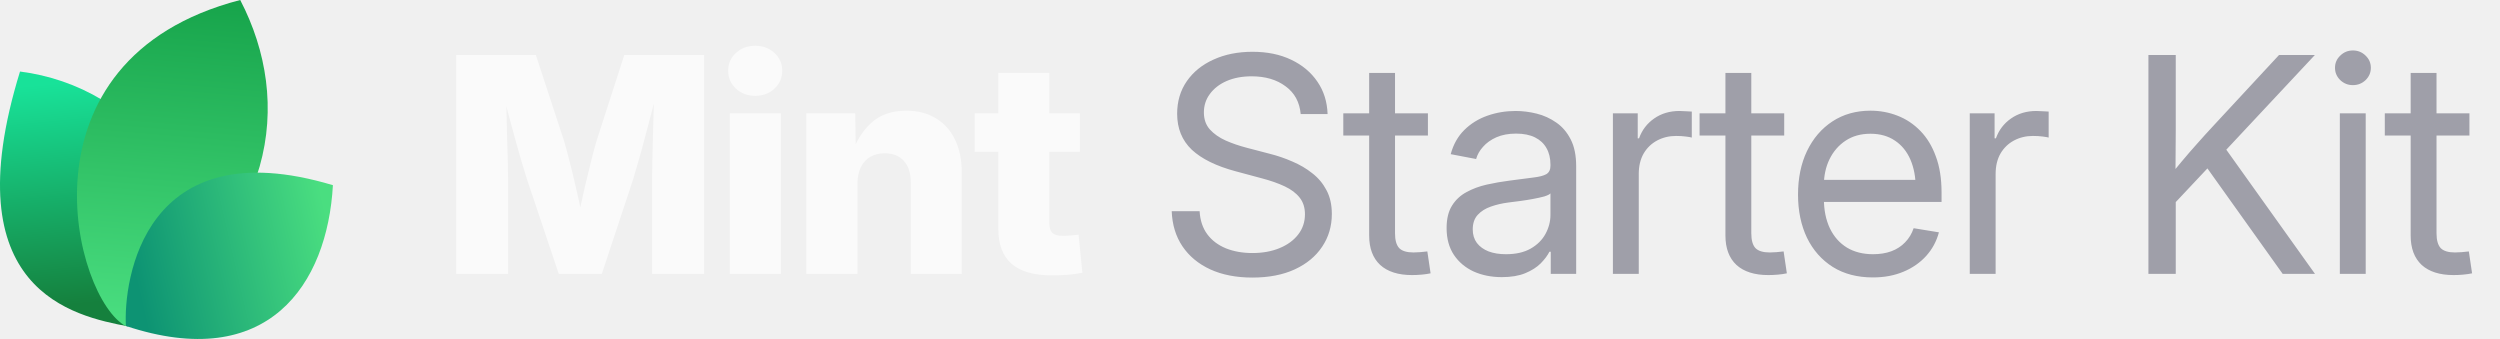
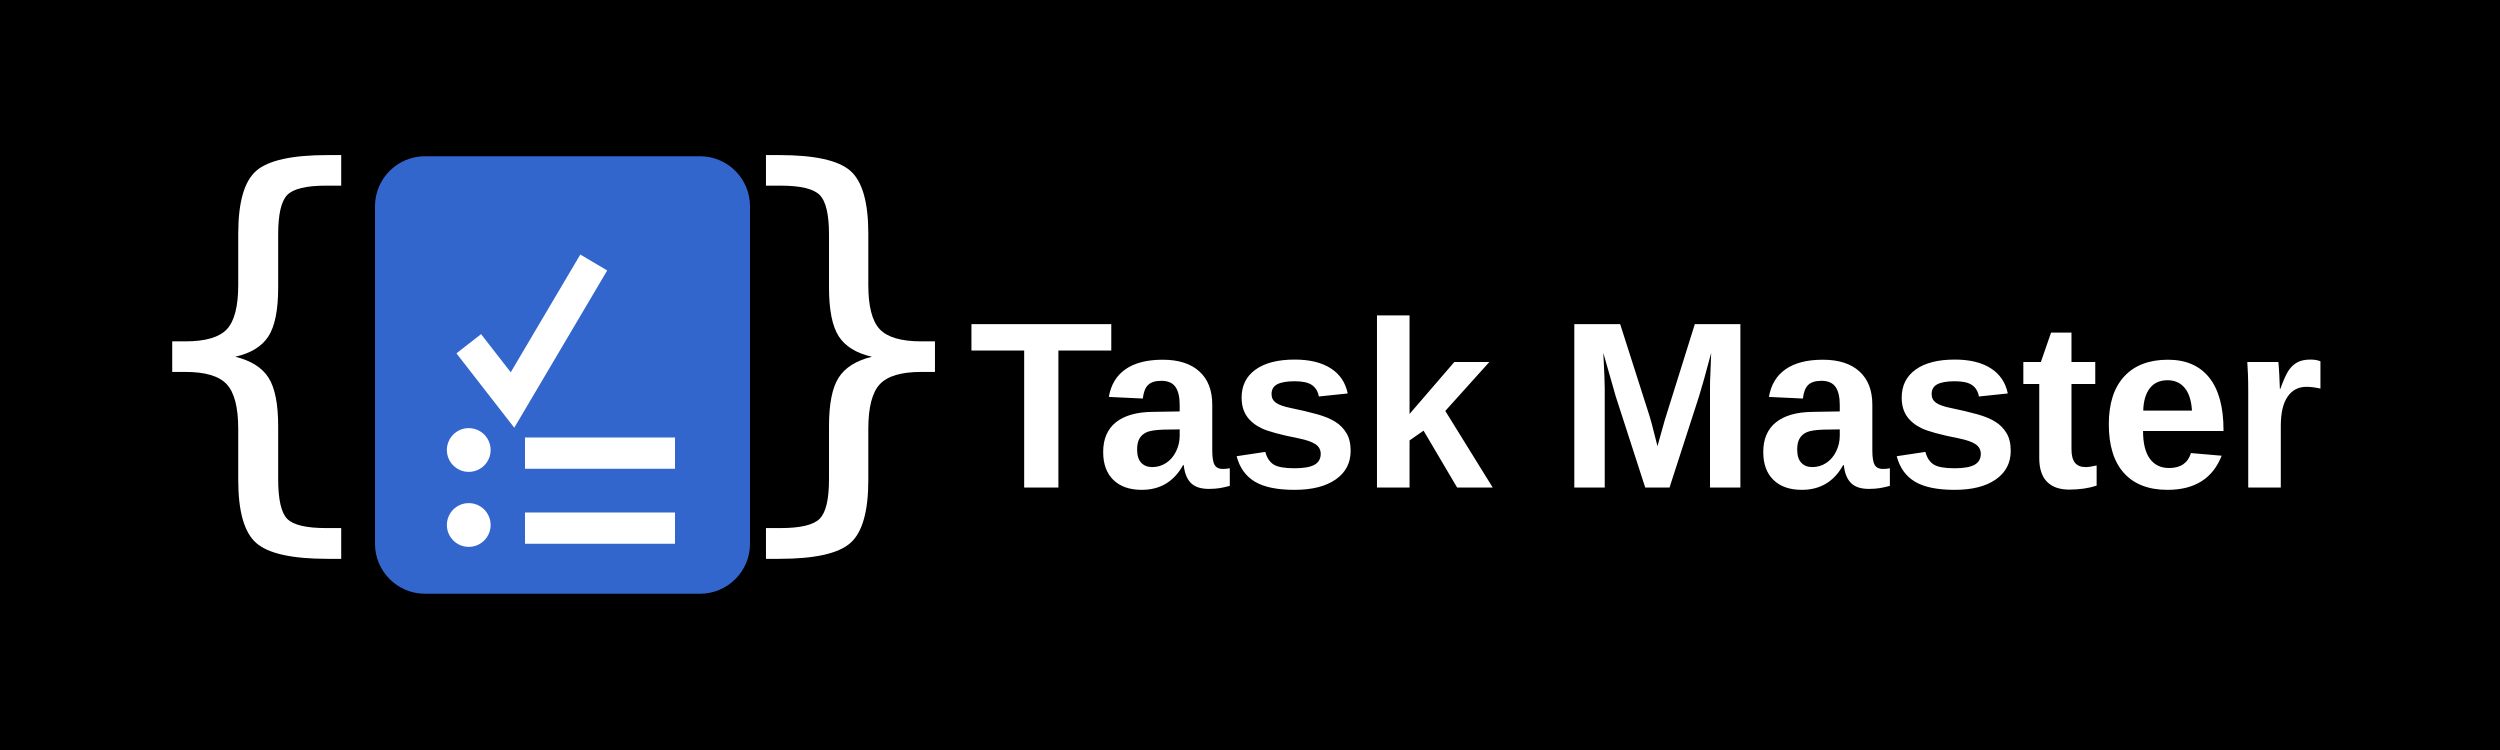
- <svg xmlns="http://www.w3.org/2000/svg" width="177" height="24" viewBox="0 0 177 24" fill="none">
-   <path d="M9.061 23.108C5.268 22.377 -3.391 20.627 1.417 5.064C9.634 6.099 16.973 14.064 9.061 23.108Z" fill="url(#paint0_linear_17557_2145)" />
-   <path d="M8.919 23.094C5.276 21.222 0.784 4.209 17.007 0C20.757 7.193 19.621 16.545 8.919 23.094Z" fill="url(#paint1_linear_17557_2145)" />
-   <path d="M8.914 23.079C8.735 19.882 10.159 9.085 23.57 13.111C23.181 20.123 18.984 26.418 8.914 23.079Z" fill="url(#paint2_linear_17557_2145)" />
-   <path d="M32.301 19.392V3.894H37.938L39.925 9.948C40.036 10.315 40.164 10.787 40.31 11.362C40.462 11.938 40.611 12.552 40.757 13.204C40.91 13.855 41.048 14.483 41.173 15.086C41.305 15.682 41.412 16.192 41.495 16.615H40.695C40.771 16.192 40.871 15.682 40.996 15.086C41.128 14.49 41.267 13.866 41.412 13.214C41.565 12.562 41.714 11.948 41.86 11.373C42.005 10.79 42.133 10.315 42.244 9.948L44.2 3.894H49.848V19.392H46.166V12.704C46.166 12.357 46.173 11.917 46.187 11.383C46.2 10.849 46.214 10.27 46.228 9.646C46.249 9.022 46.266 8.391 46.28 7.753C46.301 7.115 46.311 6.519 46.311 5.964H46.623C46.485 6.561 46.332 7.181 46.166 7.826C45.999 8.471 45.833 9.102 45.666 9.719C45.507 10.336 45.351 10.901 45.198 11.414C45.053 11.928 44.928 12.357 44.824 12.704L42.608 19.392H39.561L37.314 12.704C37.203 12.357 37.072 11.928 36.919 11.414C36.773 10.901 36.614 10.34 36.441 9.729C36.274 9.112 36.104 8.481 35.931 7.836C35.764 7.192 35.608 6.567 35.463 5.964H35.827C35.834 6.512 35.844 7.105 35.858 7.743C35.872 8.374 35.886 9.005 35.9 9.636C35.92 10.26 35.938 10.839 35.952 11.373C35.965 11.907 35.972 12.351 35.972 12.704V19.392H32.301ZM51.668 19.392V8.024H55.288V19.392H51.668ZM53.468 6.786C52.927 6.786 52.473 6.616 52.105 6.276C51.738 5.93 51.554 5.507 51.554 5.007C51.554 4.508 51.738 4.088 52.105 3.749C52.473 3.409 52.927 3.239 53.468 3.239C54.009 3.239 54.463 3.409 54.83 3.749C55.198 4.082 55.382 4.501 55.382 5.007C55.382 5.507 55.198 5.93 54.83 6.276C54.463 6.616 54.009 6.786 53.468 6.786ZM60.708 13.027V19.392H57.088V8.024H60.551L60.593 10.967H60.281C60.593 10.024 61.061 9.268 61.685 8.7C62.309 8.124 63.138 7.836 64.171 7.836C64.975 7.836 65.672 8.017 66.262 8.377C66.851 8.731 67.302 9.234 67.614 9.885C67.933 10.537 68.092 11.307 68.092 12.194V19.392H64.483V12.912C64.483 12.26 64.32 11.754 63.994 11.394C63.675 11.033 63.221 10.853 62.632 10.853C62.25 10.853 61.914 10.936 61.623 11.102C61.332 11.269 61.106 11.515 60.947 11.841C60.787 12.16 60.708 12.555 60.708 13.027ZM76.456 8.024V10.749H69.008V8.024H76.456ZM70.683 5.163H74.292V15.783C74.292 16.102 74.361 16.334 74.5 16.48C74.646 16.625 74.899 16.698 75.259 16.698C75.405 16.698 75.596 16.688 75.831 16.667C76.074 16.646 76.251 16.629 76.362 16.615L76.632 19.309C76.313 19.378 75.963 19.427 75.582 19.455C75.207 19.482 74.836 19.496 74.469 19.496C73.2 19.496 72.25 19.222 71.619 18.674C70.995 18.127 70.683 17.308 70.683 16.22V5.163Z" fill="#FAFAFA" />
-   <path d="M88.667 19.652C87.523 19.652 86.528 19.458 85.682 19.07C84.843 18.681 84.188 18.137 83.716 17.437C83.245 16.736 82.992 15.908 82.957 14.951H84.933C84.968 15.596 85.148 16.14 85.474 16.584C85.8 17.021 86.24 17.354 86.795 17.582C87.35 17.804 87.974 17.915 88.667 17.915C89.388 17.915 90.026 17.801 90.581 17.572C91.143 17.343 91.583 17.024 91.902 16.615C92.228 16.199 92.391 15.717 92.391 15.169C92.391 14.698 92.266 14.306 92.017 13.994C91.767 13.675 91.413 13.408 90.956 13.193C90.498 12.978 89.954 12.787 89.323 12.621L87.502 12.132C86.123 11.765 85.082 11.255 84.382 10.603C83.689 9.944 83.342 9.095 83.342 8.055C83.342 7.174 83.571 6.404 84.028 5.746C84.486 5.087 85.117 4.577 85.921 4.217C86.726 3.849 87.645 3.666 88.678 3.666C89.718 3.666 90.63 3.853 91.413 4.227C92.204 4.602 92.824 5.122 93.275 5.787C93.726 6.446 93.965 7.209 93.993 8.076H92.089C92.013 7.23 91.656 6.574 91.018 6.11C90.387 5.638 89.586 5.403 88.615 5.403C87.95 5.403 87.36 5.513 86.847 5.735C86.341 5.957 85.946 6.262 85.661 6.651C85.377 7.032 85.235 7.469 85.235 7.961C85.235 8.447 85.377 8.849 85.661 9.168C85.946 9.48 86.317 9.74 86.774 9.948C87.232 10.149 87.724 10.319 88.251 10.457L89.884 10.884C90.439 11.023 90.977 11.206 91.496 11.435C92.023 11.657 92.495 11.934 92.911 12.267C93.334 12.593 93.67 12.995 93.92 13.474C94.17 13.945 94.294 14.504 94.294 15.149C94.294 16.015 94.066 16.788 93.608 17.468C93.157 18.148 92.512 18.681 91.673 19.07C90.834 19.458 89.832 19.652 88.667 19.652ZM101.097 8.024V9.594H95.106V8.024H101.097ZM96.937 5.163H98.767V16.521C98.767 17 98.865 17.347 99.059 17.562C99.26 17.77 99.6 17.874 100.078 17.874C100.21 17.874 100.366 17.867 100.546 17.853C100.733 17.832 100.903 17.815 101.056 17.801L101.285 19.351C101.097 19.392 100.886 19.423 100.65 19.444C100.414 19.465 100.189 19.475 99.974 19.475C98.996 19.475 98.244 19.236 97.717 18.758C97.197 18.272 96.937 17.579 96.937 16.677V5.163ZM106.33 19.621C105.595 19.621 104.932 19.489 104.343 19.226C103.754 18.955 103.285 18.564 102.939 18.05C102.592 17.53 102.419 16.896 102.419 16.147C102.419 15.495 102.547 14.965 102.804 14.556C103.06 14.146 103.403 13.828 103.833 13.599C104.263 13.363 104.742 13.186 105.269 13.068C105.796 12.95 106.333 12.857 106.881 12.787C107.574 12.69 108.132 12.617 108.555 12.569C108.978 12.52 109.287 12.441 109.481 12.33C109.675 12.212 109.772 12.014 109.772 11.737V11.654C109.772 11.203 109.679 10.815 109.492 10.489C109.311 10.163 109.041 9.91 108.68 9.729C108.32 9.549 107.872 9.459 107.338 9.459C106.805 9.459 106.34 9.546 105.945 9.719C105.556 9.892 105.241 10.118 104.998 10.395C104.755 10.665 104.593 10.953 104.509 11.258L102.71 10.915C102.897 10.222 103.22 9.65 103.677 9.199C104.135 8.748 104.679 8.412 105.31 8.19C105.941 7.968 106.607 7.857 107.307 7.857C107.8 7.857 108.295 7.92 108.795 8.044C109.301 8.169 109.765 8.381 110.188 8.679C110.611 8.97 110.951 9.369 111.208 9.875C111.464 10.374 111.593 11.005 111.593 11.768V19.392H109.793V17.822H109.7C109.568 18.085 109.363 18.359 109.086 18.643C108.809 18.921 108.444 19.153 107.994 19.34C107.543 19.527 106.988 19.621 106.33 19.621ZM106.621 17.998C107.321 17.998 107.904 17.867 108.368 17.603C108.84 17.333 109.19 16.986 109.419 16.563C109.654 16.133 109.772 15.682 109.772 15.211V13.692C109.703 13.769 109.554 13.841 109.325 13.911C109.096 13.973 108.829 14.032 108.524 14.088C108.226 14.143 107.921 14.192 107.609 14.233C107.304 14.275 107.033 14.309 106.798 14.337C106.354 14.393 105.938 14.49 105.549 14.628C105.168 14.76 104.86 14.954 104.624 15.211C104.388 15.467 104.27 15.811 104.27 16.241C104.27 16.615 104.367 16.934 104.561 17.198C104.762 17.461 105.04 17.662 105.393 17.801C105.747 17.933 106.156 17.998 106.621 17.998ZM114.193 19.392V8.024H115.951V9.792H116.045C116.253 9.209 116.61 8.741 117.116 8.388C117.622 8.034 118.219 7.857 118.905 7.857C119.058 7.857 119.217 7.864 119.384 7.878C119.55 7.885 119.682 7.892 119.779 7.899V9.74C119.716 9.719 119.578 9.695 119.363 9.667C119.155 9.639 118.922 9.625 118.666 9.625C118.174 9.625 117.726 9.733 117.324 9.948C116.922 10.163 116.603 10.471 116.367 10.874C116.138 11.276 116.024 11.758 116.024 12.319V19.392H114.193ZM126.322 8.024V9.594H120.33V8.024H126.322ZM122.161 5.163H123.992V16.521C123.992 17 124.089 17.347 124.283 17.562C124.484 17.77 124.824 17.874 125.302 17.874C125.434 17.874 125.59 17.867 125.77 17.853C125.958 17.832 126.127 17.815 126.28 17.801L126.509 19.351C126.322 19.392 126.11 19.423 125.874 19.444C125.639 19.465 125.413 19.475 125.198 19.475C124.221 19.475 123.468 19.236 122.941 18.758C122.421 18.272 122.161 17.579 122.161 16.677V5.163ZM132.604 19.642C131.502 19.642 130.555 19.396 129.765 18.903C128.974 18.404 128.364 17.714 127.934 16.834C127.511 15.946 127.3 14.927 127.3 13.775C127.3 12.611 127.511 11.584 127.934 10.697C128.364 9.802 128.964 9.102 129.734 8.596C130.51 8.089 131.408 7.836 132.428 7.836C133.1 7.836 133.738 7.954 134.341 8.19C134.952 8.426 135.489 8.783 135.954 9.261C136.425 9.74 136.793 10.343 137.056 11.071C137.327 11.792 137.462 12.645 137.462 13.63V14.296H128.433V12.735H136.463L135.631 13.297C135.631 12.541 135.506 11.876 135.257 11.3C135.007 10.725 134.643 10.277 134.165 9.958C133.686 9.632 133.107 9.469 132.428 9.469C131.748 9.469 131.162 9.632 130.67 9.958C130.177 10.284 129.796 10.725 129.526 11.279C129.262 11.827 129.13 12.441 129.13 13.12V14.046C129.13 14.864 129.273 15.572 129.557 16.168C129.841 16.757 130.243 17.211 130.763 17.53C131.283 17.842 131.901 17.998 132.615 17.998C133.093 17.998 133.523 17.929 133.905 17.79C134.293 17.645 134.619 17.433 134.882 17.156C135.153 16.879 135.354 16.546 135.486 16.157L137.275 16.449C137.108 17.08 136.81 17.634 136.38 18.113C135.95 18.591 135.413 18.966 134.768 19.236C134.123 19.507 133.402 19.642 132.604 19.642ZM139.459 19.392V8.024H141.217V9.792H141.311C141.519 9.209 141.876 8.741 142.382 8.388C142.888 8.034 143.485 7.857 144.171 7.857C144.324 7.857 144.483 7.864 144.649 7.878C144.816 7.885 144.948 7.892 145.045 7.899V9.74C144.982 9.719 144.844 9.695 144.629 9.667C144.421 9.639 144.188 9.625 143.932 9.625C143.439 9.625 142.992 9.733 142.59 9.948C142.188 10.163 141.869 10.471 141.633 10.874C141.404 11.276 141.29 11.758 141.29 12.319V19.392H139.459ZM153.429 14.961V12.715C153.783 12.257 154.136 11.82 154.49 11.404C154.844 10.981 155.204 10.565 155.572 10.156C155.939 9.74 156.314 9.327 156.695 8.918L161.355 3.894H163.893L157.277 10.967H157.184L153.429 14.961ZM152.108 19.392V3.894H154.043V9.241L154.022 12.559L154.043 13.505V19.392H152.108ZM161.615 19.392L155.967 11.477L157.173 9.969L163.903 19.392H161.615ZM165.661 19.392V8.024H167.492V19.392H165.661ZM166.587 6.027C166.24 6.027 165.942 5.909 165.692 5.673C165.443 5.43 165.318 5.139 165.318 4.799C165.318 4.459 165.443 4.172 165.692 3.936C165.942 3.693 166.24 3.572 166.587 3.572C166.934 3.572 167.232 3.693 167.482 3.936C167.731 4.172 167.856 4.459 167.856 4.799C167.856 5.139 167.731 5.43 167.482 5.673C167.232 5.909 166.934 6.027 166.587 6.027ZM174.836 8.024V9.594H168.844V8.024H174.836ZM170.675 5.163H172.506V16.521C172.506 17 172.603 17.347 172.797 17.562C172.998 17.77 173.338 17.874 173.816 17.874C173.948 17.874 174.104 17.867 174.284 17.853C174.472 17.832 174.641 17.815 174.794 17.801L175.023 19.351C174.836 19.392 174.624 19.423 174.388 19.444C174.153 19.465 173.927 19.475 173.712 19.475C172.735 19.475 171.982 19.236 171.455 18.758C170.935 18.272 170.675 17.579 170.675 16.677V5.163Z" fill="#9F9FA9" />
-   <defs>
-     <linearGradient id="paint0_linear_17557_2145" x1="3.776" y1="5.916" x2="5.232" y2="21.559" gradientUnits="userSpaceOnUse">
-       <stop stop-color="#18E299" />
-       <stop offset="1" stop-color="#15803D" />
-     </linearGradient>
-     <linearGradient id="paint1_linear_17557_2145" x1="12.171" y1="-0.718" x2="10.19" y2="22.983" gradientUnits="userSpaceOnUse">
-       <stop stop-color="#16A34A" />
-       <stop offset="1" stop-color="#4ADE80" />
-     </linearGradient>
-     <linearGradient id="paint2_linear_17557_2145" x1="23.133" y1="15.353" x2="9.338" y2="18.52" gradientUnits="userSpaceOnUse">
-       <stop stop-color="#4ADE80" />
-       <stop offset="1" stop-color="#0D9373" />
-     </linearGradient>
-   </defs>
+ <svg xmlns="http://www.w3.org/2000/svg" width="800" height="240" viewBox="0 0 800 240">
+   <rect width="800" height="240" fill="#000000" />
+   <text x="40" y="156" font-size="140" fill="white" font-family="monospace">{</text>
+   <text x="230" y="156" font-size="140" fill="white" font-family="monospace">}</text>
+   <rect x="120" y="50" width="120" height="140" rx="16" fill="#3366CC" />
+   <polyline points="150,110 164,128 190,84" fill="none" stroke="white" stroke-width="10" />
+   <circle cx="150" cy="144" r="7" fill="white" />
+   <rect x="168" y="140" width="48" height="10" fill="white" />
+   <circle cx="150" cy="168" r="7" fill="white" />
+   <rect x="168" y="164" width="48" height="10" fill="white" />
+   <text x="310" y="156" font-family="Arial, sans-serif" font-size="76" font-weight="bold" fill="white">Task Master</text>
</svg>
